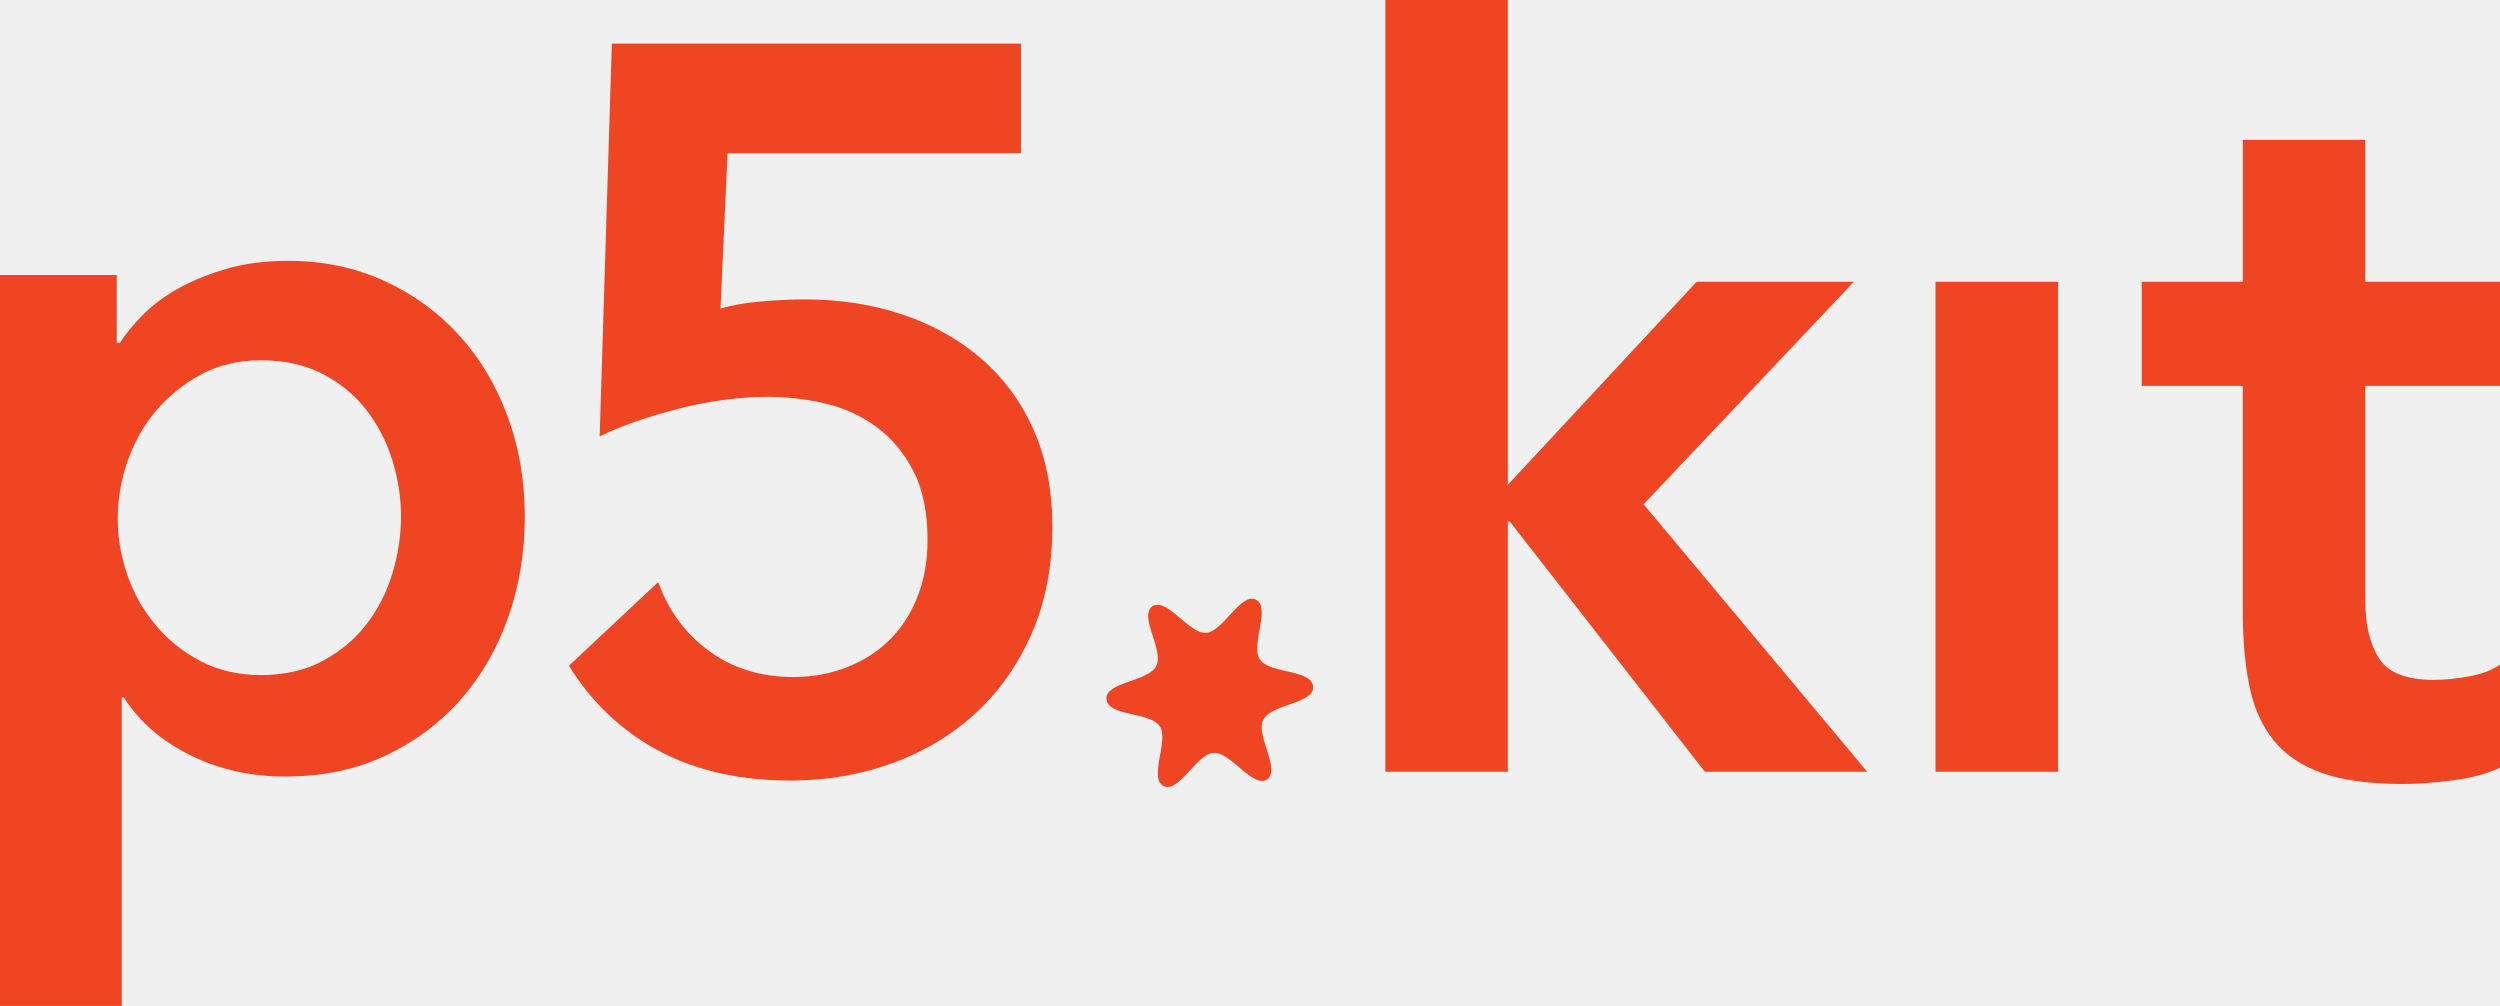
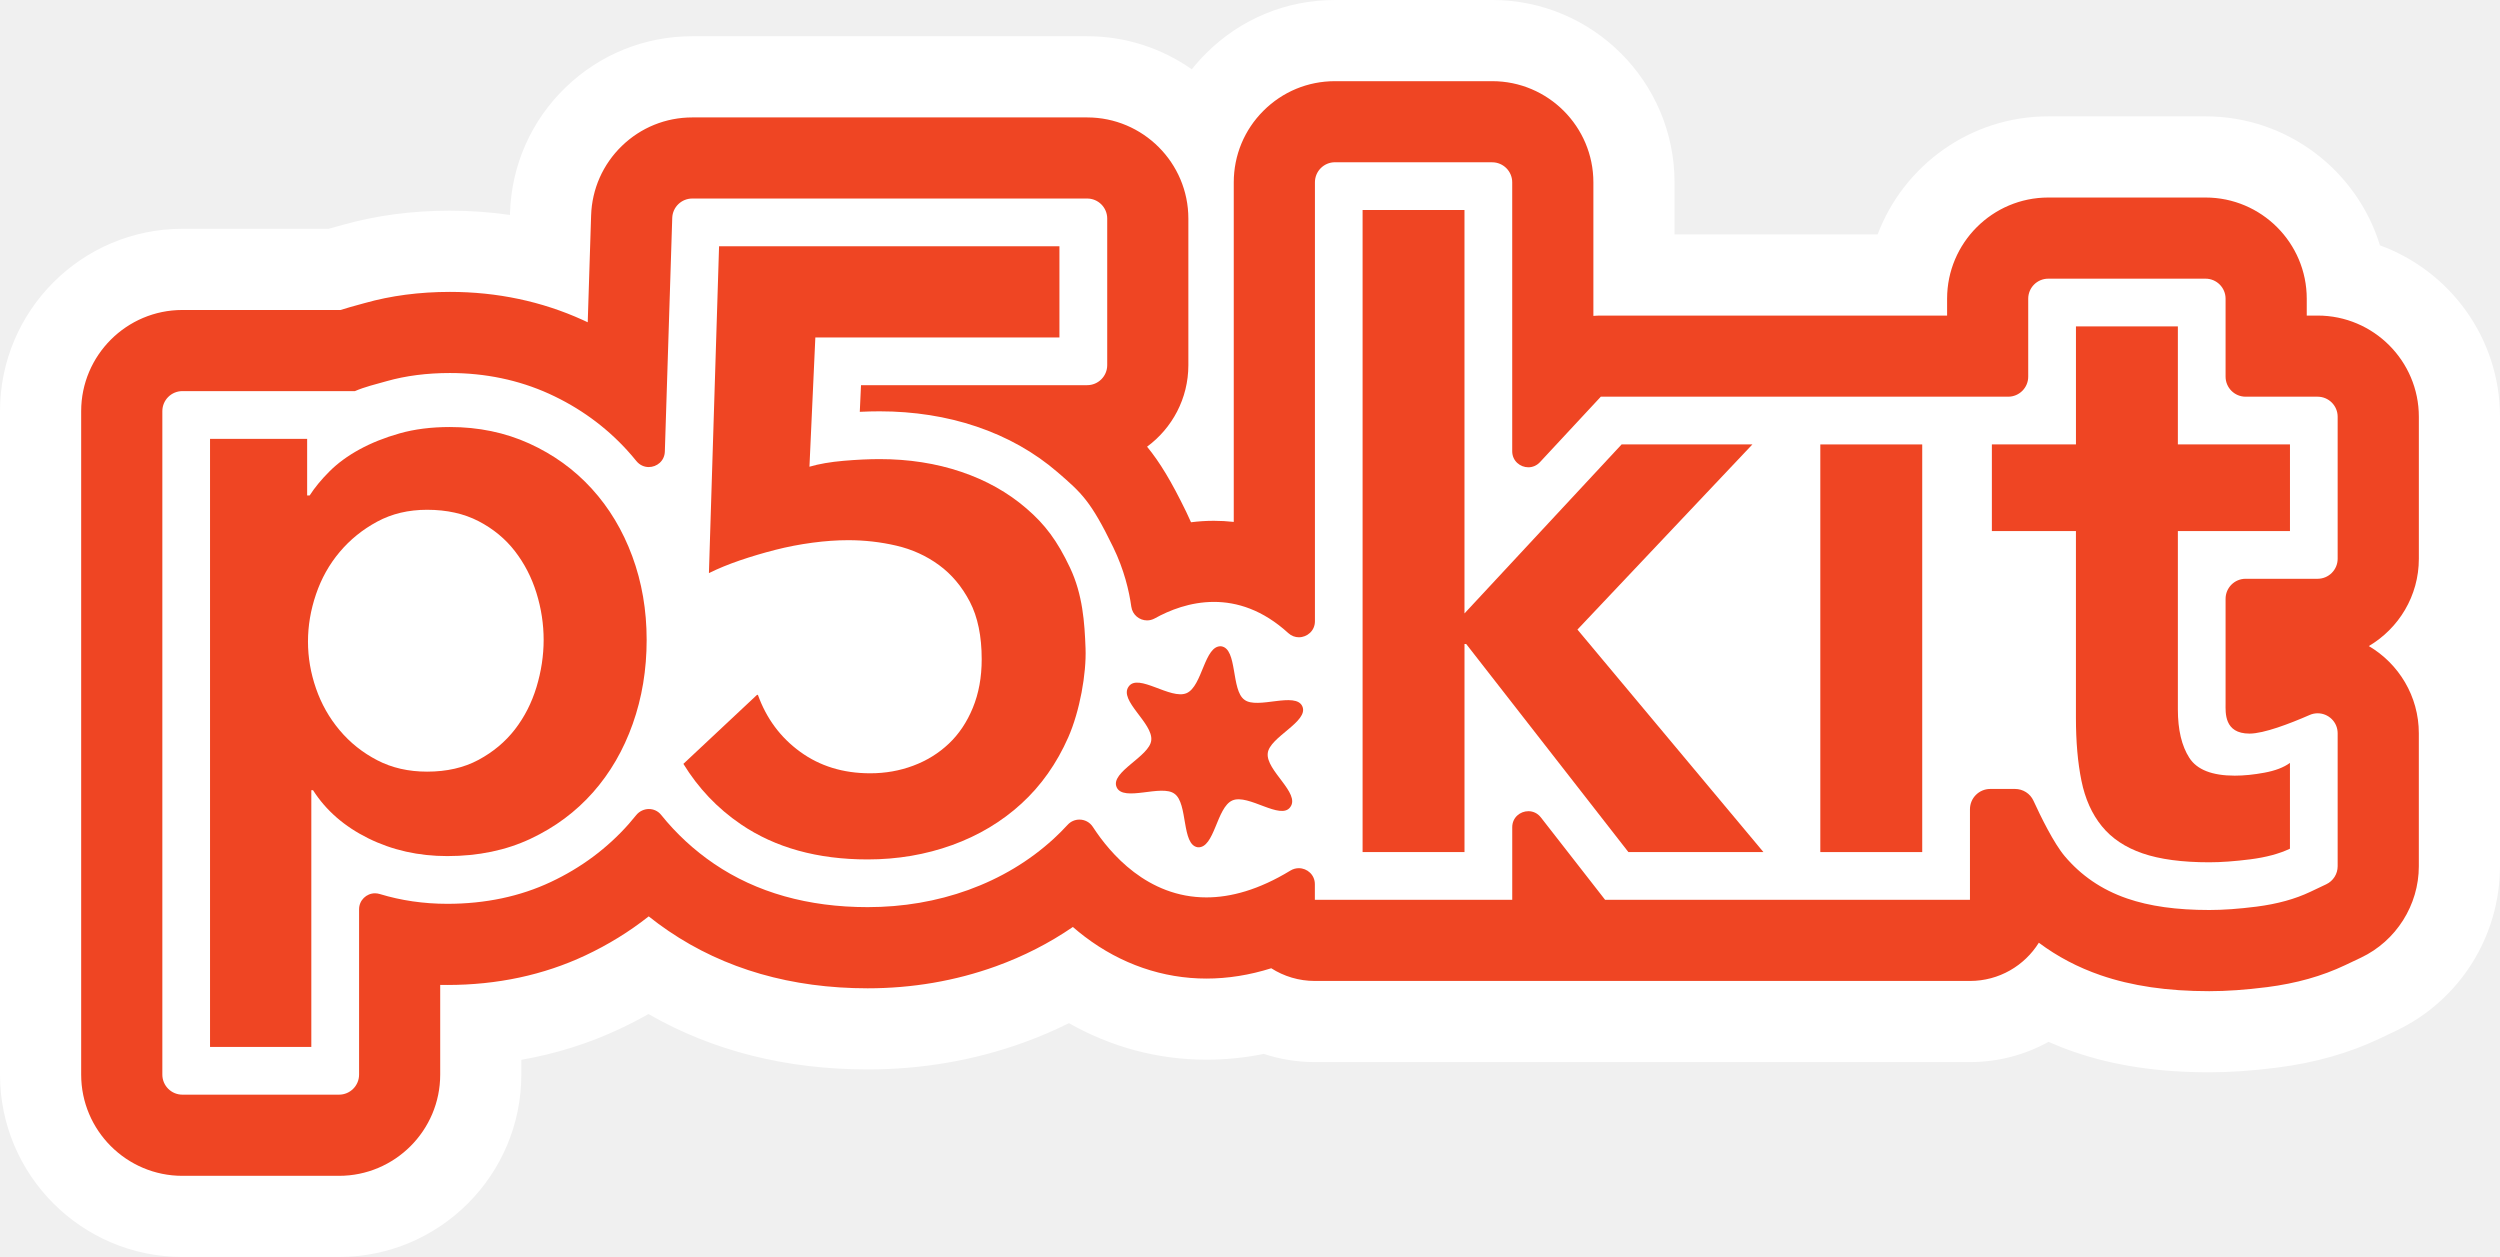
- <svg xmlns="http://www.w3.org/2000/svg" id="Layer_2" data-name="Layer 2" viewBox="0 0 871.46 350.66">
+ <svg xmlns="http://www.w3.org/2000/svg" id="Layer_2" data-name="Layer 2" viewBox="0 0 1047.47 526.66">
  <defs>
    <style>
      .cls-1 {
        fill: #ef4523;
      }
+ 
+       .cls-2 {
+         fill: #fff;
+       }
    </style>
  </defs>
-   <g id="Layer_1-2" data-name="Layer 1">
-     <g>
-       <path class="cls-1" d="M482.9,0h42.7v169.02l65.83-70.81h54.8l-73.3,77.57,77.93,93.23h-56.58l-67.96-87.18h-.71v87.18h-42.7V0Z" />
-       <path class="cls-1" d="M674.69,98.21h42.7v170.8h-42.7V98.21Z" />
-       <path class="cls-1" d="M746.57,134.51v-36.3h35.23v-49.46h42.7v49.46h46.97v36.3h-46.97v74.73c0,8.54,1.6,15.3,4.8,20.28,3.2,4.98,9.55,7.47,19.04,7.47,3.79,0,7.95-.41,12.45-1.25,4.5-.83,8.06-2.19,10.67-4.09v35.94c-4.51,2.14-10.02,3.61-16.55,4.45-6.53.83-12.28,1.25-17.26,1.25-11.39,0-20.7-1.25-27.93-3.74-7.24-2.49-12.93-6.28-17.08-11.39-4.15-5.1-7-11.44-8.54-19.04-1.55-7.59-2.31-16.37-2.31-26.33v-78.28h-35.23Z" />
+   <g id="Layer_3" data-name="Layer 3">
+     <path class="cls-2" d="M1047.47,174.61c0-32.97-20.99-61.13-50.3-71.81-9.58-31.26-38.71-54.05-73.07-54.05h-65.89c-32.65,0-60.58,20.58-71.5,49.46h-85.1v-21.81c0-42.13-34.27-76.4-76.4-76.4h-65.88c-20.4,0-39.57,7.94-54,22.35-2.14,2.13-4.13,4.37-5.98,6.7-12.42-8.73-27.55-13.87-43.85-13.87h-165.45c-19.95,0-38.83,7.65-53.16,21.53-14.33,13.88-22.57,32.51-23.2,52.45l-.03.9c-8.23-1.19-16.62-1.79-25.16-1.79-15.84,0-30.99,2.01-45.02,5.99-.74.21-1.5.42-2.24.62-1.09.3-2.27.62-3.52.98h-61.29C34.27,95.87,0,130.14,0,172.27v277.98c0,42.13,34.27,76.4,76.4,76.4h65.63c42.13,0,76.4-34.27,76.4-76.4v-6.2c14.48-2.53,28.29-6.87,41.3-12.99,4.09-1.92,8.07-3.98,11.96-6.19,26.82,15.41,57.65,23.21,91.85,23.21,22.65,0,44.61-3.78,65.27-11.24,6.57-2.37,12.92-5.09,19.06-8.15,17.61,9.98,37.19,15.31,57.6,15.31,8.03,0,16.06-.81,24.06-2.43,6.72,2.23,13.91,3.43,21.38,3.43h274.48c11.94,0,23.16-3.08,32.92-8.48,3.5,1.55,7.09,2.97,10.78,4.23,16.66,5.74,35.17,8.53,56.57,8.53,8.74,0,18.03-.64,28.38-1.96.04,0,.07,0,.11-.01,15.96-2.05,30.04-6.06,43.06-12.24l6.63-3.15c13.07-6.21,24.07-15.95,31.8-28.18,7.73-12.23,11.82-26.35,11.82-40.82v-188.33Z" />
+     <path class="cls-2" d="M466.39,229.28c-9.41-19.35-13.14-22.65-23.23-31.35-9.73-8.4-21.21-14.87-34.1-19.21-12.51-4.22-26.15-6.36-40.54-6.36-2.6,0-5.37.07-8.3.21,0,0,0,0,0,0l.51-11.17h94.76c4.64,0,8.4-3.76,8.4-8.4v-61.4c0-4.64-3.76-8.4-8.4-8.4h-165.45c-4.54,0-8.26,3.6-8.4,8.14l-3.1,97.88c-.2,6.24-8.02,8.81-11.94,3.96-1.25-1.54-2.54-3.05-3.87-4.51-9.1-9.98-20.1-17.95-32.72-23.68-12.71-5.76-26.69-8.68-41.53-8.68-9.58,0-18.49,1.15-26.49,3.41-4.66,1.32-9.11,2.36-13.3,4.17h-72.29c-4.64,0-8.4,3.76-8.4,8.4v277.98c0,4.64,3.76,8.4,8.4,8.4h65.63c4.64,0,8.4-3.76,8.4-8.4v-69.27c0-4.5,4.34-7.72,8.65-6.41,8.96,2.73,18.44,4.11,28.33,4.11,15.88,0,30.47-3.08,43.36-9.15,12.67-5.95,23.66-14.13,32.68-24.33,1.06-1.2,2.08-2.42,3.08-3.67,2.68-3.35,7.77-3.46,10.46-.12,6.35,7.9,13.78,14.77,22.22,20.51,17.72,12.04,39.36,18.15,64.32,18.15,14.75,0,28.94-2.42,42.18-7.2,13.53-4.89,25.55-12.09,35.71-21.4,2.05-1.87,4.01-3.84,5.89-5.89,2.97-3.25,8.18-2.83,10.57.87,10.13,15.61,37.23,46.04,82.78,18.3,4.49-2.73,10.24.44,10.24,5.7v6.54h82.7v-30.4c0-6.38,8.07-9.15,11.99-4.12l26.91,34.52h152.88v-37.93c0-4.7,3.81-8.51,8.51-8.51h10.37c3.32,0,6.34,1.93,7.73,4.94,2.99,6.52,8.51,17.8,13.12,23.26,6.72,7.94,15.3,13.98,26.09,17.69,9.44,3.25,20.7,4.83,34.44,4.83,5.85,0,12.32-.46,19.81-1.41,8.74-1.12,16.13-3.16,22.57-6.22l6.64-3.15c2.92-1.39,4.78-4.33,4.78-7.56v-55.7c0-6.04-6.2-10.09-11.74-7.67-8.38,3.66-19.2,7.8-25.19,7.8-10.73,0-10.03-8.86-10.03-12.58v-43.89c0-4.64,3.76-8.4,8.4-8.4h30.16c4.64,0,8.4-3.76,8.4-8.4v-59.49c0-4.64-3.76-8.4-8.4-8.4h-30.16c-4.64,0-8.4-3.76-8.4-8.4v-32.65c0-4.64-3.76-8.4-8.4-8.4h-65.89c-4.64,0-8.4,3.76-8.4,8.4v32.65c0,4.64-3.76,8.4-8.4,8.4h-170.68l-25.5,27.43c-4.15,4.46-11.61,1.53-11.61-4.56v-112.67c0-4.64-3.76-8.4-8.4-8.4h-65.88c-4.64,0-8.4,3.76-8.4,8.4,0,31.15,0,140.54,0,183.93,0,5.79-6.88,8.85-11.16,4.95-21.86-19.94-43.94-12.84-55.95-6.16-4.08,2.27-9.18-.28-9.82-4.91-.91-6.58-2.98-15.44-7.59-24.92Z" />
+     <path class="cls-1" d="M625.2,68c4.64,0,8.4,3.76,8.4,8.4v112.67c0,4.06,3.32,6.72,6.76,6.72,1.72,0,3.47-.67,4.86-2.15l25.5-27.43h170.68c4.64,0,8.4-3.76,8.4-8.4v-32.65c0-4.64,3.76-8.4,8.4-8.4h65.89c4.64,0,8.4,3.76,8.4,8.4v32.65c0,4.64,3.76,8.4,8.4,8.4h30.16c4.64,0,8.4,3.76,8.4,8.4v59.49c0,4.64-3.76,8.4-8.4,8.4h-30.16c-4.64,0-8.4,3.76-8.4,8.4v43.89c0,3.73-.7,12.58,10.03,12.58,5.99,0,16.81-4.14,25.19-7.8,1.11-.49,2.25-.71,3.37-.71,4.42,0,8.37,3.55,8.37,8.38v55.7c0,3.23-1.86,6.18-4.78,7.56l-6.64,3.15c-6.45,3.06-13.83,5.09-22.57,6.22-7.49.95-13.96,1.41-19.81,1.41-13.74,0-25.01-1.58-34.44-4.83-10.79-3.71-19.37-9.75-26.09-17.69-4.62-5.46-10.13-16.74-13.12-23.26-1.38-3.02-4.41-4.94-7.73-4.94h-10.37c-4.7,0-8.51,3.81-8.51,8.51v37.93h-152.88l-26.91-34.52c-1.4-1.79-3.32-2.6-5.22-2.6-3.43,0-6.77,2.61-6.77,6.72v30.4h-82.7v-6.54c0-3.93-3.22-6.7-6.72-6.7-1.18,0-2.39.31-3.52,1-13.3,8.1-25.02,11.24-35.21,11.24-24.72,0-40.4-18.48-47.57-29.54-1.31-2.02-3.46-3.06-5.62-3.06-1.8,0-3.61.72-4.95,2.19-1.88,2.05-3.84,4.01-5.89,5.89-10.16,9.3-22.18,16.5-35.71,21.4-13.24,4.78-27.43,7.2-42.18,7.2-24.96,0-46.6-6.11-64.32-18.15-8.44-5.74-15.87-12.61-22.22-20.51-1.32-1.64-3.22-2.45-5.13-2.45s-3.96.87-5.32,2.57c-1,1.25-2.02,2.47-3.08,3.67-9.02,10.2-20.01,18.38-32.68,24.33-12.89,6.07-27.48,9.15-43.36,9.15-9.89,0-19.37-1.38-28.33-4.11-.66-.2-1.32-.3-1.97-.3-3.57,0-6.68,2.89-6.68,6.7v69.27c0,4.64-3.76,8.4-8.4,8.4h-65.63c-4.64,0-8.4-3.76-8.4-8.4V172.27c0-4.64,3.76-8.4,8.4-8.4h72.29c4.19-1.81,8.64-2.85,13.3-4.17,8-2.27,16.91-3.41,26.49-3.41,14.84,0,28.81,2.92,41.53,8.68,12.62,5.74,23.62,13.7,32.72,23.68,1.33,1.46,2.63,2.97,3.87,4.51,1.41,1.74,3.32,2.53,5.2,2.53,3.35,0,6.61-2.49,6.74-6.49l3.1-97.88c.14-4.54,3.86-8.14,8.4-8.14h165.45c4.64,0,8.4,3.76,8.4,8.4v61.4c0,4.64-3.76,8.4-8.4,8.4h-94.76l-.51,11.17c2.93-.14,5.7-.21,8.3-.21,14.39,0,28.03,2.14,40.54,6.36,12.9,4.34,24.38,10.8,34.1,19.21,10.08,8.71,13.82,12.01,23.23,31.35,4.61,9.48,6.68,18.34,7.59,24.92.48,3.46,3.44,5.76,6.61,5.76,1.08,0,2.18-.27,3.22-.84,6.11-3.4,14.82-6.91,24.79-6.91,9.63,0,20.42,3.27,31.16,13.07,1.32,1.21,2.9,1.75,4.44,1.75,3.44,0,6.72-2.7,6.72-6.7,0-43.38,0-152.77,0-183.93,0-4.64,3.76-8.4,8.4-8.4h65.88M825.39,411.01c12.18,0,22.86-6.4,28.86-16.02,7.73,5.79,16.39,10.35,25.89,13.62,13.05,4.49,27.94,6.68,45.5,6.68,7.3,0,15.18-.55,24.1-1.68.02,0,.03,0,.05,0,12.35-1.59,23.09-4.61,32.82-9.23l6.64-3.15c14.7-6.98,24.21-22.01,24.21-38.28v-55.7c0-15.56-8.43-29.19-20.96-36.56,12.54-7.37,20.97-21.01,20.97-36.58v-59.49c0-23.38-19.02-42.4-42.4-42.4h-4.57v-7.06c0-23.38-19.02-42.4-42.4-42.4h-65.89c-23.38,0-42.4,19.02-42.4,42.4v7.06h-145.08c-1.04,0-2.08.05-3.12.14v-55.95c0-23.38-19.02-42.4-42.4-42.4h-65.88c-11.32,0-21.97,4.41-29.97,12.41-8.02,8.01-12.43,18.66-12.43,29.99,0,23.52,0,91.63,0,142.26-2.75-.3-5.52-.46-8.31-.46-3.19,0-6.39.2-9.6.61-.65-1.48-1.32-2.94-2.03-4.4-6.25-12.85-11.07-20.78-16.38-27.26,10.49-7.73,17.3-20.16,17.3-34.16v-61.4c0-23.38-19.02-42.4-42.4-42.4h-165.45c-11.07,0-21.55,4.24-29.51,11.95-7.95,7.71-12.53,18.04-12.88,29.11l-1.42,44.77c-.71-.34-1.43-.67-2.15-1-17.19-7.79-35.88-11.73-55.6-11.73-12.71,0-24.74,1.58-35.76,4.7-.84.24-1.7.47-2.54.7-2.24.61-4.78,1.31-7.5,2.18h-66.29c-23.38,0-42.4,19.02-42.4,42.4v277.98c0,23.38,19.02,42.4,42.4,42.4h65.63c23.38,0,42.4-19.02,42.4-42.4v-37.6c.99.02,1.98.03,2.98.03,20.92,0,40.38-4.17,57.84-12.38,9.57-4.49,18.44-9.96,26.54-16.36,2.68,2.14,5.45,4.18,8.3,6.11,23.47,15.95,51.54,24.03,83.44,24.03,18.7,0,36.77-3.1,53.72-9.22,11.62-4.2,22.41-9.72,32.26-16.48,1.59,1.39,3.27,2.76,5.02,4.08,15.12,11.48,32.73,17.54,50.92,17.54,8.99,0,18.07-1.45,27.18-4.32,5.28,3.37,11.54,5.32,18.27,5.32h274.48Z" />
+     <g id="Layer_1-2" data-name="Layer 1-2">
      <g>
-         <path class="cls-1" d="M40.69,95.87v23.71h1.06c2.12-3.3,4.89-6.66,8.31-10.08,3.42-3.42,7.61-6.49,12.56-9.2,4.95-2.7,10.55-4.95,16.81-6.72,6.25-1.77,13.27-2.66,21.05-2.66,12.03,0,23.12,2.3,33.27,6.9,10.14,4.61,18.88,10.92,26.19,18.94,7.31,8.02,12.97,17.46,16.98,28.31,4.01,10.85,6.02,22.53,6.02,35.04s-1.95,24.24-5.84,35.21c-3.89,10.97-9.44,20.52-16.63,28.66-7.2,8.14-15.92,14.64-26.19,19.46-10.26,4.83-21.89,7.25-34.86,7.25-12.03,0-23.06-2.48-33.09-7.43-10.03-4.96-17.75-11.68-23.18-20.18h-.71v107.58H0V95.87h40.69ZM139.78,180.09c0-6.61-1-13.15-3.01-19.64-2.01-6.49-5.02-12.32-9.03-17.52-4.01-5.18-9.08-9.37-15.22-12.56-6.14-3.18-13.33-4.78-21.58-4.78-7.79,0-14.75,1.65-20.88,4.96-6.14,3.3-11.39,7.56-15.75,12.74-4.37,5.19-7.67,11.09-9.91,17.7-2.25,6.61-3.36,13.22-3.36,19.82s1.11,13.15,3.36,19.64c2.24,6.49,5.54,12.33,9.91,17.52,4.36,5.19,9.61,9.38,15.75,12.56,6.13,3.19,13.09,4.78,20.88,4.78,8.25,0,15.45-1.65,21.58-4.95,6.13-3.3,11.2-7.55,15.22-12.74,4.01-5.19,7.02-11.09,9.03-17.69,2-6.61,3.01-13.21,3.01-19.82Z" />
-         <path class="cls-1" d="M360.31,149.83c-4.37-9.78-10.44-18.05-18.22-24.77-7.78-6.72-16.93-11.86-27.42-15.39-10.5-3.54-21.89-5.31-34.15-5.31-4.48,0-9.5.24-15.04.71-5.55.48-10.32,1.3-14.33,2.48l2.47-54.15h102.27V15.19h-142.61l-4.25,136.94c3.77-1.88,8.08-3.65,12.91-5.31,4.83-1.65,9.79-3.12,14.86-4.42,5.07-1.3,10.26-2.3,15.57-3.01,5.31-.71,10.32-1.06,15.04-1.06,6.84,0,13.56.76,20.17,2.3,6.6,1.54,12.56,4.25,17.87,8.14,5.31,3.89,9.61,9.03,12.92,15.39,3.3,6.37,4.95,14.39,4.95,24.07,0,7.55-1.24,14.33-3.72,20.35-2.47,6.01-5.84,11.03-10.08,15.03-4.25,4.02-9.2,7.08-14.87,9.2-5.66,2.13-11.68,3.19-18.05,3.19-11.32,0-21.12-3.01-29.37-9.03-8.26-6.01-14.15-13.98-17.7-23.89l-.47.17-30.73,28.8c6.22,10.14,14.23,18.62,24.13,25.35,14.39,9.78,32.08,14.69,53.08,14.69,12.5,0,24.3-2.01,35.38-6.01,11.09-4.01,20.76-9.79,29.02-17.35,8.25-7.54,14.8-16.81,19.64-27.78,4.83-10.97,7.25-23.41,7.25-37.34,0-12.74-2.18-24-6.54-33.79Z" />
+         <path class="cls-1" d="M570.9,88h42.7v169.02l65.83-70.81h54.8l-73.3,77.57,77.93,93.23h-56.58l-67.96-87.18h-.71v87.18h-42.7V88h0Z" />
+         <path class="cls-1" d="M762.69,186.21h42.7v170.8h-42.7v-170.8Z" />
+         <path class="cls-1" d="M834.57,222.51v-36.3h35.23v-49.46h42.7v49.46h46.97v36.3h-46.97v74.73c0,8.54,1.6,15.3,4.8,20.28s9.55,7.47,19.04,7.47c3.79,0,7.95-.41,12.45-1.25,4.5-.83,8.06-2.19,10.67-4.09v35.94c-4.51,2.14-10.02,3.61-16.55,4.45-6.53.83-12.28,1.25-17.26,1.25-11.39,0-20.7-1.25-27.93-3.74-7.24-2.49-12.93-6.28-17.08-11.39-4.15-5.1-7-11.44-8.54-19.04-1.55-7.59-2.31-16.37-2.31-26.33v-78.28h-35.23.01Z" />
+         <g>
+           <path class="cls-1" d="M128.69,183.87v23.71h1.06c2.12-3.3,4.89-6.66,8.31-10.08s7.61-6.49,12.56-9.2c4.95-2.7,10.55-4.95,16.81-6.72,6.25-1.77,13.27-2.66,21.05-2.66,12.03,0,23.12,2.3,33.27,6.9,10.14,4.61,18.88,10.92,26.19,18.94,7.31,8.02,12.97,17.46,16.98,28.31s6.02,22.53,6.02,35.04-1.95,24.24-5.84,35.21c-3.89,10.97-9.44,20.52-16.63,28.66-7.2,8.14-15.92,14.64-26.19,19.46-10.26,4.83-21.89,7.25-34.86,7.25-12.03,0-23.06-2.48-33.09-7.43-10.03-4.96-17.75-11.68-23.18-20.18h-.71v107.58h-42.44v-254.79h40.69ZM227.78,268.09c0-6.61-1-13.15-3.01-19.64s-5.02-12.32-9.03-17.52c-4.01-5.18-9.08-9.37-15.22-12.56-6.14-3.18-13.33-4.78-21.58-4.78-7.79,0-14.75,1.65-20.88,4.96-6.14,3.3-11.39,7.56-15.75,12.74-4.37,5.19-7.67,11.09-9.91,17.7-2.25,6.61-3.36,13.22-3.36,19.82s1.11,13.15,3.36,19.64c2.24,6.49,5.54,12.33,9.91,17.52,4.36,5.19,9.61,9.38,15.75,12.56,6.13,3.19,13.09,4.78,20.88,4.78,8.25,0,15.45-1.65,21.58-4.95,6.13-3.3,11.2-7.55,15.22-12.74,4.01-5.19,7.02-11.09,9.03-17.69,2-6.61,3.01-13.21,3.01-19.82v-.02Z" />
+           <path class="cls-1" d="M448.31,237.83c-5.37-11.35-10.44-18.05-18.22-24.77s-16.93-11.86-27.42-15.39c-10.5-3.54-21.89-5.31-34.15-5.31-4.48,0-9.5.24-15.04.71-5.55.48-10.32,1.3-14.33,2.48l2.47-54.15h102.27v-38.21h-142.61l-4.25,136.94c3.77-1.88,8.08-3.65,12.91-5.31,4.83-1.65,9.79-3.12,14.86-4.42s10.26-2.3,15.57-3.01c5.31-.71,10.32-1.06,15.04-1.06,6.84,0,13.56.76,20.17,2.3,6.6,1.54,12.56,4.25,17.87,8.14s9.61,9.03,12.92,15.39c3.3,6.37,4.95,14.39,4.95,24.07,0,7.55-1.24,14.33-3.72,20.35-2.47,6.01-5.84,11.03-10.08,15.03-4.25,4.02-9.2,7.08-14.87,9.2-5.66,2.13-11.68,3.19-18.05,3.19-11.32,0-21.12-3.01-29.37-9.03-8.26-6.01-14.15-13.98-17.7-23.89l-.47.17-30.73,28.8c6.22,10.14,14.23,18.62,24.13,25.35,14.39,9.78,32.08,14.69,53.08,14.69,12.5,0,24.3-2.01,35.38-6.01,11.09-4.01,20.76-9.79,29.02-17.35,8.25-7.54,14.8-16.81,19.64-27.78,4.83-10.97,7.65-26.69,7.25-37.34s-1.15-22.43-6.52-33.78Z" />
+         </g>
+         <path class="cls-1" d="M511.68,270.79c6.9.97,4.04,18.42,9.74,22.41,5.4,4.14,21.49-3.58,24.26,2.78,2.77,6.36-13.85,12.87-14.51,19.63-.83,7.2,13.75,16.71,9.45,22.54-4,5.71-17.59-5.67-24.26-2.78s-7.44,20.16-14.51,19.63c-6.9-.97-4.04-18.42-9.74-22.41-5.4-4.14-21.49,3.58-24.26-2.78-2.77-6.36,13.85-12.87,14.51-19.63.83-7.2-13.75-16.71-9.45-22.54,4-5.71,17.59,5.67,24.26,2.78s7.44-20.16,14.51-19.63h0Z" />
      </g>
-       <path class="cls-1" d="M441.68,271.72c-5.04,3.17-12.78-9.8-18.7-9.27-5.8.27-12.06,14.17-17.37,11.54s1.96-16.03-1.33-20.81c-3.42-5.16-18.18-3.34-18.58-9.52-.53-5.93,14.61-5.98,17.37-11.54s-6.24-17.26-1.33-20.81c5.04-3.17,12.78,9.8,18.7,9.27,5.8-.27,12.06-14.17,17.37-11.54s-1.96,16.03,1.33,20.81c3.42,5.16,18.18,3.34,18.58,9.52.53,5.93-14.61,5.98-17.37,11.54s6.24,17.26,1.33,20.81Z" />
    </g>
  </g>
</svg>
